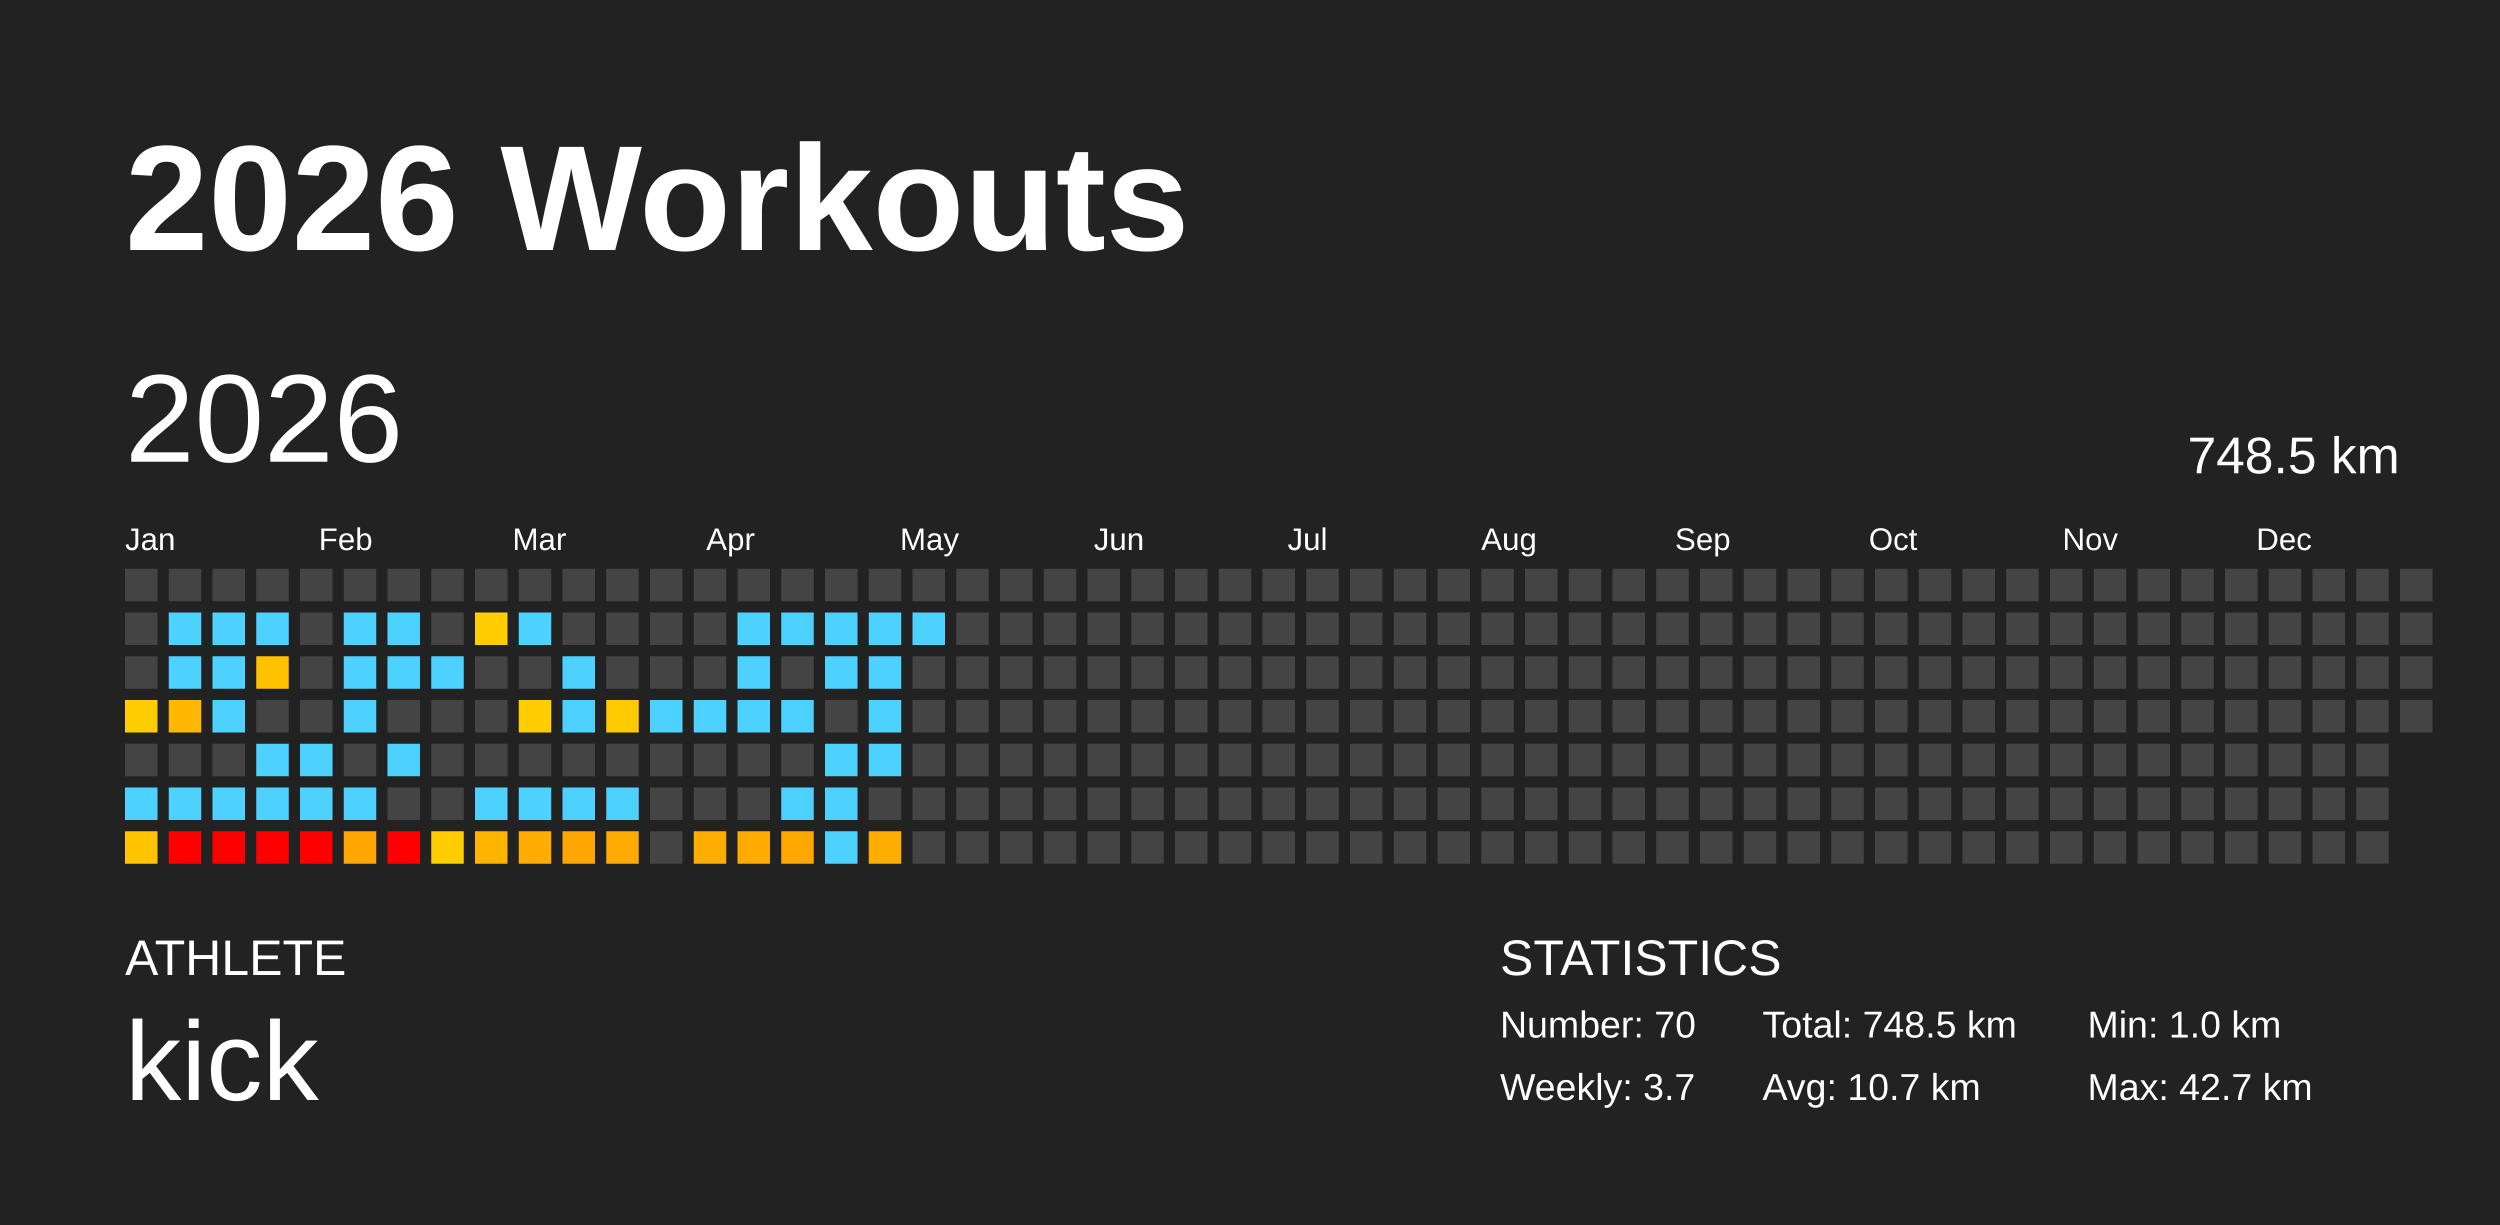
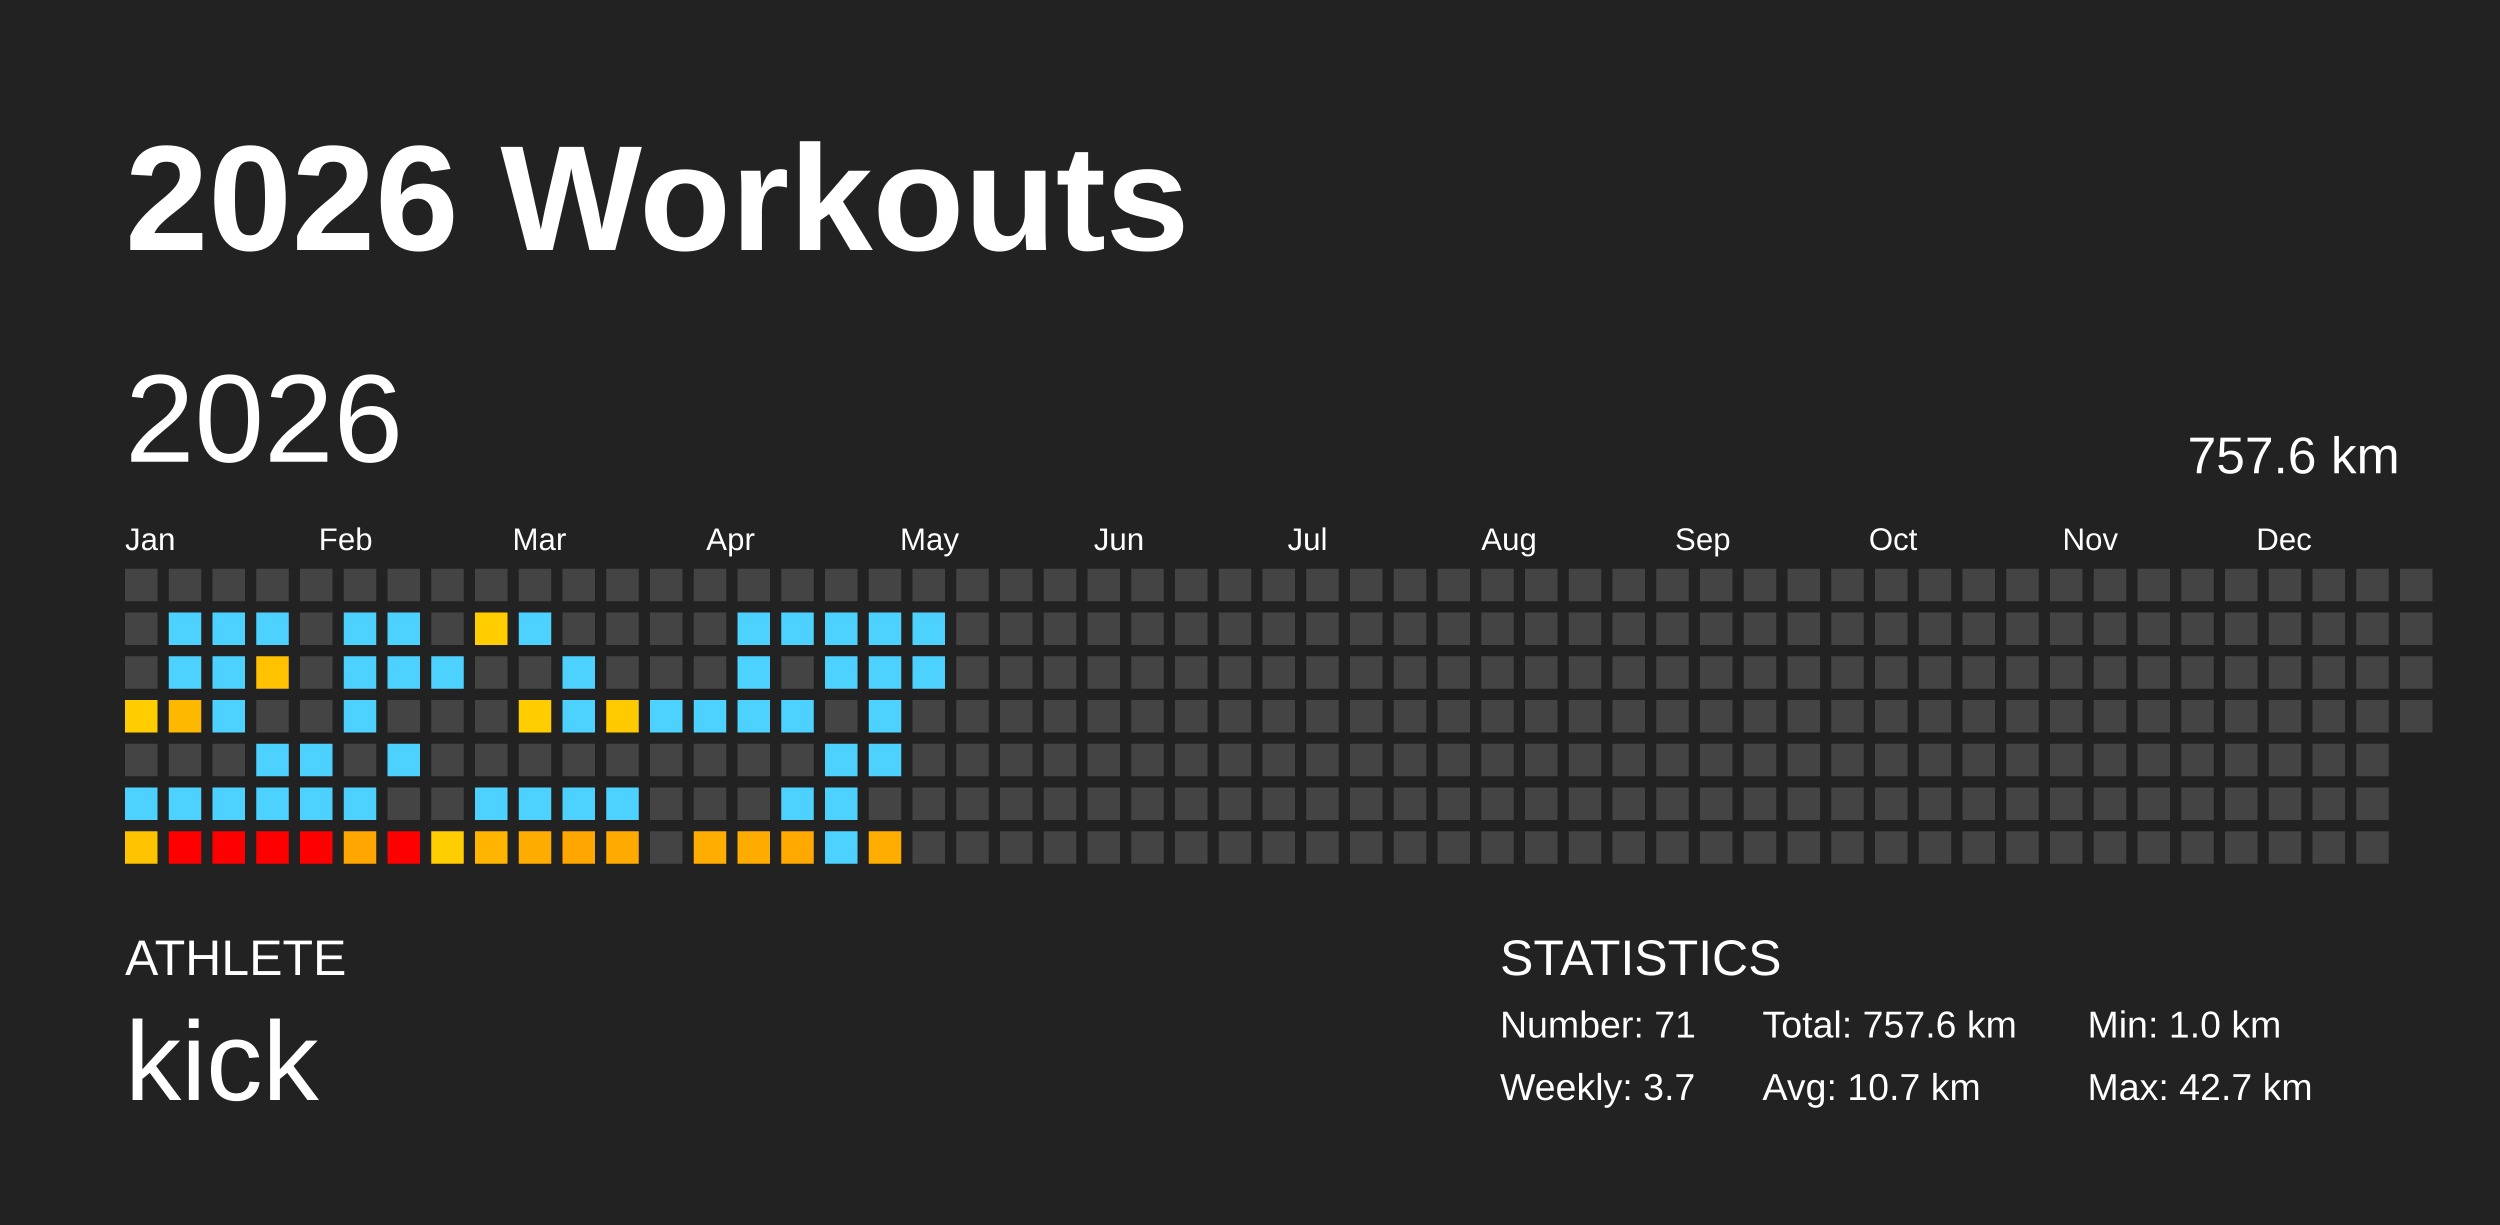
<svg xmlns="http://www.w3.org/2000/svg" baseProfile="full" height="98mm" version="1.1" viewBox="0,0,200,98" width="200mm">
  <defs />
  <rect fill="#222222" height="98" width="200" x="0" y="0" />
  <text fill="#FFFFFF" style="font-size:12px; font-family:Arial; font-weight:bold;" x="10" y="20">2026 Workouts</text>
  <text fill="#FFFFFF" style="font-size:4px; font-family:Arial" x="10" y="78">ATHLETE</text>
  <text fill="#FFFFFF" style="font-size:9px; font-family:Arial" x="10" y="88">kick</text>
  <text fill="#FFFFFF" style="font-size:4px; font-family:Arial" x="120" y="78">STATISTICS</text>
-   <text fill="#FFFFFF" style="font-size:3px; font-family:Arial" x="120" y="83">Number: 70</text>
+   <text fill="#FFFFFF" style="font-size:3px; font-family:Arial" x="120" y="83">Number: 71</text>
  <text fill="#FFFFFF" style="font-size:3px; font-family:Arial" x="120" y="88">Weekly: 3.7</text>
-   <text fill="#FFFFFF" style="font-size:3px; font-family:Arial" x="141" y="83">Total: 748.5 km</text>
+   <text fill="#FFFFFF" style="font-size:3px; font-family:Arial" x="141" y="83">Total: 757.6 km</text>
  <text fill="#FFFFFF" style="font-size:3px; font-family:Arial" x="141" y="88">Avg: 10.7 km</text>
  <text fill="#FFFFFF" style="font-size:3px; font-family:Arial" x="167" y="83">Min: 1.0 km</text>
  <text fill="#FFFFFF" style="font-size:3px; font-family:Arial" x="167" y="88">Max: 42.7 km</text>
  <text dominant-baseline="hanging" fill="#FFFFFF" style="font-size:10.0px; font-family:Arial;" x="10" y="30">2026</text>
-   <text dominant-baseline="hanging" fill="#FFFFFF" style="font-size:4.125px; font-family:Arial;" x="175" y="35">748.5 km</text>
+   <text dominant-baseline="hanging" fill="#FFFFFF" style="font-size:4.125px; font-family:Arial;" x="175" y="35">757.6 km</text>
  <text fill="#FFFFFF" style="font-size:2.5px; font-family:Arial" x="10.0" y="44">Jan</text>
  <text fill="#FFFFFF" style="font-size:2.5px; font-family:Arial" x="25.5" y="44">Feb</text>
  <text fill="#FFFFFF" style="font-size:2.5px; font-family:Arial" x="41.0" y="44">Mar</text>
  <text fill="#FFFFFF" style="font-size:2.5px; font-family:Arial" x="56.5" y="44">Apr</text>
  <text fill="#FFFFFF" style="font-size:2.5px; font-family:Arial" x="72.0" y="44">May</text>
  <text fill="#FFFFFF" style="font-size:2.5px; font-family:Arial" x="87.5" y="44">Jun</text>
  <text fill="#FFFFFF" style="font-size:2.5px; font-family:Arial" x="103.0" y="44">Jul</text>
  <text fill="#FFFFFF" style="font-size:2.5px; font-family:Arial" x="118.5" y="44">Aug</text>
  <text fill="#FFFFFF" style="font-size:2.5px; font-family:Arial" x="134.0" y="44">Sep</text>
  <text fill="#FFFFFF" style="font-size:2.5px; font-family:Arial" x="149.5" y="44">Oct</text>
  <text fill="#FFFFFF" style="font-size:2.5px; font-family:Arial" x="165.0" y="44">Nov</text>
  <text fill="#FFFFFF" style="font-size:2.5px; font-family:Arial" x="180.5" y="44">Dec</text>
  <rect fill="#444444" height="2.6" width="2.6" x="10.0" y="45.5" />
  <rect fill="#444444" height="2.6" width="2.6" x="10.0" y="49.0" />
  <rect fill="#444444" height="2.6" width="2.6" x="10.0" y="52.5" />
  <rect fill="#ffcd00" height="2.6" width="2.6" x="10.0" y="56.0" />
  <rect fill="#444444" height="2.6" width="2.6" x="10.0" y="59.5" />
  <rect fill="#4dd2ff" height="2.6" width="2.6" x="10.0" y="63.0" />
  <rect fill="#ffc300" height="2.6" width="2.6" x="10.0" y="66.5" />
  <rect fill="#444444" height="2.6" width="2.6" x="13.5" y="45.5" />
  <rect fill="#4dd2ff" height="2.6" width="2.6" x="13.5" y="49.0" />
  <rect fill="#4dd2ff" height="2.6" width="2.6" x="13.5" y="52.5" />
  <rect fill="#ffb800" height="2.6" width="2.6" x="13.5" y="56.0" />
  <rect fill="#444444" height="2.6" width="2.6" x="13.5" y="59.5" />
  <rect fill="#4dd2ff" height="2.6" width="2.6" x="13.5" y="63.0" />
  <rect fill="red" height="2.6" width="2.6" x="13.5" y="66.5" />
  <rect fill="#444444" height="2.6" width="2.6" x="17.0" y="45.5" />
  <rect fill="#4dd2ff" height="2.6" width="2.6" x="17.0" y="49.0" />
  <rect fill="#4dd2ff" height="2.6" width="2.6" x="17.0" y="52.5" />
  <rect fill="#4dd2ff" height="2.6" width="2.6" x="17.0" y="56.0" />
  <rect fill="#444444" height="2.6" width="2.6" x="17.0" y="59.5" />
  <rect fill="#4dd2ff" height="2.6" width="2.6" x="17.0" y="63.0" />
  <rect fill="red" height="2.6" width="2.6" x="17.0" y="66.5" />
  <rect fill="#444444" height="2.6" width="2.6" x="20.5" y="45.5" />
  <rect fill="#4dd2ff" height="2.6" width="2.6" x="20.5" y="49.0" />
  <rect fill="#ffc100" height="2.6" width="2.6" x="20.5" y="52.5" />
  <rect fill="#444444" height="2.6" width="2.6" x="20.5" y="56.0" />
  <rect fill="#4dd2ff" height="2.6" width="2.6" x="20.5" y="59.5" />
  <rect fill="#4dd2ff" height="2.6" width="2.6" x="20.5" y="63.0" />
  <rect fill="red" height="2.6" width="2.6" x="20.5" y="66.5" />
  <rect fill="#444444" height="2.6" width="2.6" x="24.0" y="45.5" />
  <rect fill="#444444" height="2.6" width="2.6" x="24.0" y="49.0" />
  <rect fill="#444444" height="2.6" width="2.6" x="24.0" y="52.5" />
  <rect fill="#444444" height="2.6" width="2.6" x="24.0" y="56.0" />
  <rect fill="#4dd2ff" height="2.6" width="2.6" x="24.0" y="59.5" />
  <rect fill="#4dd2ff" height="2.6" width="2.6" x="24.0" y="63.0" />
  <rect fill="red" height="2.6" width="2.6" x="24.0" y="66.5" />
  <rect fill="#444444" height="2.6" width="2.6" x="27.5" y="45.5" />
  <rect fill="#4dd2ff" height="2.6" width="2.6" x="27.5" y="49.0" />
  <rect fill="#4dd2ff" height="2.6" width="2.6" x="27.5" y="52.5" />
  <rect fill="#4dd2ff" height="2.6" width="2.6" x="27.5" y="56.0" />
  <rect fill="#444444" height="2.6" width="2.6" x="27.5" y="59.5" />
  <rect fill="#4dd2ff" height="2.6" width="2.6" x="27.5" y="63.0" />
  <rect fill="#ffa700" height="2.6" width="2.6" x="27.5" y="66.5" />
  <rect fill="#444444" height="2.6" width="2.6" x="31.0" y="45.5" />
  <rect fill="#4dd2ff" height="2.6" width="2.6" x="31.0" y="49.0" />
  <rect fill="#4dd2ff" height="2.6" width="2.6" x="31.0" y="52.5" />
  <rect fill="#444444" height="2.6" width="2.6" x="31.0" y="56.0" />
  <rect fill="#4dd2ff" height="2.6" width="2.6" x="31.0" y="59.5" />
  <rect fill="#444444" height="2.6" width="2.6" x="31.0" y="63.0" />
  <rect fill="red" height="2.6" width="2.6" x="31.0" y="66.5" />
  <rect fill="#444444" height="2.6" width="2.6" x="34.5" y="45.5" />
  <rect fill="#444444" height="2.6" width="2.6" x="34.5" y="49.0" />
  <rect fill="#4dd2ff" height="2.6" width="2.6" x="34.5" y="52.5" />
  <rect fill="#444444" height="2.6" width="2.6" x="34.5" y="56.0" />
  <rect fill="#444444" height="2.6" width="2.6" x="34.5" y="59.5" />
  <rect fill="#444444" height="2.6" width="2.6" x="34.5" y="63.0" />
  <rect fill="#ffcd00" height="2.6" width="2.6" x="34.5" y="66.5" />
  <rect fill="#444444" height="2.6" width="2.6" x="38.0" y="45.5" />
  <rect fill="#ffcd00" height="2.6" width="2.6" x="38.0" y="49.0" />
  <rect fill="#444444" height="2.6" width="2.6" x="38.0" y="52.5" />
  <rect fill="#444444" height="2.6" width="2.6" x="38.0" y="56.0" />
  <rect fill="#444444" height="2.6" width="2.6" x="38.0" y="59.5" />
  <rect fill="#4dd2ff" height="2.6" width="2.6" x="38.0" y="63.0" />
  <rect fill="#ffb500" height="2.6" width="2.6" x="38.0" y="66.5" />
  <rect fill="#444444" height="2.6" width="2.6" x="41.5" y="45.5" />
  <rect fill="#4dd2ff" height="2.6" width="2.6" x="41.5" y="49.0" />
  <rect fill="#444444" height="2.6" width="2.6" x="41.5" y="52.5" />
  <rect fill="#ffcd00" height="2.6" width="2.6" x="41.5" y="56.0" />
  <rect fill="#444444" height="2.6" width="2.6" x="41.5" y="59.5" />
  <rect fill="#4dd2ff" height="2.6" width="2.6" x="41.5" y="63.0" />
  <rect fill="#ffac00" height="2.6" width="2.6" x="41.5" y="66.5" />
  <rect fill="#444444" height="2.6" width="2.6" x="45.0" y="45.5" />
  <rect fill="#444444" height="2.6" width="2.6" x="45.0" y="49.0" />
  <rect fill="#4dd2ff" height="2.6" width="2.6" x="45.0" y="52.5" />
  <rect fill="#4dd2ff" height="2.6" width="2.6" x="45.0" y="56.0" />
  <rect fill="#444444" height="2.6" width="2.6" x="45.0" y="59.5" />
  <rect fill="#4dd2ff" height="2.6" width="2.6" x="45.0" y="63.0" />
  <rect fill="#ffa600" height="2.6" width="2.6" x="45.0" y="66.5" />
  <rect fill="#444444" height="2.6" width="2.6" x="48.5" y="45.5" />
  <rect fill="#444444" height="2.6" width="2.6" x="48.5" y="49.0" />
  <rect fill="#444444" height="2.6" width="2.6" x="48.5" y="52.5" />
  <rect fill="#ffcb00" height="2.6" width="2.6" x="48.5" y="56.0" />
  <rect fill="#444444" height="2.6" width="2.6" x="48.5" y="59.5" />
  <rect fill="#4dd2ff" height="2.6" width="2.6" x="48.5" y="63.0" />
  <rect fill="#ffaa00" height="2.6" width="2.6" x="48.5" y="66.5" />
  <rect fill="#444444" height="2.6" width="2.6" x="52.0" y="45.5" />
  <rect fill="#444444" height="2.6" width="2.6" x="52.0" y="49.0" />
  <rect fill="#444444" height="2.6" width="2.6" x="52.0" y="52.5" />
  <rect fill="#4dd2ff" height="2.6" width="2.6" x="52.0" y="56.0" />
  <rect fill="#444444" height="2.6" width="2.6" x="52.0" y="59.5" />
  <rect fill="#444444" height="2.6" width="2.6" x="52.0" y="63.0" />
  <rect fill="#444444" height="2.6" width="2.6" x="52.0" y="66.5" />
  <rect fill="#444444" height="2.6" width="2.6" x="55.5" y="45.5" />
  <rect fill="#444444" height="2.6" width="2.6" x="55.5" y="49.0" />
  <rect fill="#444444" height="2.6" width="2.6" x="55.5" y="52.5" />
  <rect fill="#4dd2ff" height="2.6" width="2.6" x="55.5" y="56.0" />
  <rect fill="#444444" height="2.6" width="2.6" x="55.5" y="59.5" />
  <rect fill="#444444" height="2.6" width="2.6" x="55.5" y="63.0" />
  <rect fill="#ffad00" height="2.6" width="2.6" x="55.5" y="66.5" />
  <rect fill="#444444" height="2.6" width="2.6" x="59.0" y="45.5" />
  <rect fill="#4dd2ff" height="2.6" width="2.6" x="59.0" y="49.0" />
  <rect fill="#4dd2ff" height="2.6" width="2.6" x="59.0" y="52.5" />
  <rect fill="#4dd2ff" height="2.6" width="2.6" x="59.0" y="56.0" />
  <rect fill="#444444" height="2.6" width="2.6" x="59.0" y="59.5" />
  <rect fill="#444444" height="2.6" width="2.6" x="59.0" y="63.0" />
  <rect fill="#ffab00" height="2.6" width="2.6" x="59.0" y="66.5" />
  <rect fill="#444444" height="2.6" width="2.6" x="62.5" y="45.5" />
  <rect fill="#4dd2ff" height="2.6" width="2.6" x="62.5" y="49.0" />
  <rect fill="#444444" height="2.6" width="2.6" x="62.5" y="52.5" />
  <rect fill="#4dd2ff" height="2.6" width="2.6" x="62.5" y="56.0" />
  <rect fill="#444444" height="2.6" width="2.6" x="62.5" y="59.5" />
  <rect fill="#4dd2ff" height="2.6" width="2.6" x="62.5" y="63.0" />
  <rect fill="#ffa900" height="2.6" width="2.6" x="62.5" y="66.5" />
  <rect fill="#444444" height="2.6" width="2.6" x="66.0" y="45.5" />
  <rect fill="#4dd2ff" height="2.6" width="2.6" x="66.0" y="49.0" />
  <rect fill="#4dd2ff" height="2.6" width="2.6" x="66.0" y="52.5" />
  <rect fill="#444444" height="2.6" width="2.6" x="66.0" y="56.0" />
  <rect fill="#4dd2ff" height="2.6" width="2.6" x="66.0" y="59.5" />
  <rect fill="#4dd2ff" height="2.6" width="2.6" x="66.0" y="63.0" />
  <rect fill="#4dd2ff" height="2.6" width="2.6" x="66.0" y="66.5" />
  <rect fill="#444444" height="2.6" width="2.6" x="69.5" y="45.5" />
  <rect fill="#4dd2ff" height="2.6" width="2.6" x="69.5" y="49.0" />
  <rect fill="#4dd2ff" height="2.6" width="2.6" x="69.5" y="52.5" />
  <rect fill="#4dd2ff" height="2.6" width="2.6" x="69.5" y="56.0" />
  <rect fill="#4dd2ff" height="2.6" width="2.6" x="69.5" y="59.5" />
  <rect fill="#444444" height="2.6" width="2.6" x="69.5" y="63.0" />
  <rect fill="#ffae00" height="2.6" width="2.6" x="69.5" y="66.5" />
  <rect fill="#444444" height="2.6" width="2.6" x="73.0" y="45.5" />
  <rect fill="#4dd2ff" height="2.6" width="2.6" x="73.0" y="49.0" />
-   <rect fill="#444444" height="2.6" width="2.6" x="73.0" y="52.5" />
+   <rect fill="#4dd2ff" height="2.6" width="2.6" x="73.0" y="52.5" />
  <rect fill="#444444" height="2.6" width="2.6" x="73.0" y="56.0" />
  <rect fill="#444444" height="2.6" width="2.6" x="73.0" y="59.5" />
  <rect fill="#444444" height="2.6" width="2.6" x="73.0" y="63.0" />
  <rect fill="#444444" height="2.6" width="2.6" x="73.0" y="66.5" />
  <rect fill="#444444" height="2.6" width="2.6" x="76.5" y="45.5" />
  <rect fill="#444444" height="2.6" width="2.6" x="76.5" y="49.0" />
  <rect fill="#444444" height="2.6" width="2.6" x="76.5" y="52.5" />
  <rect fill="#444444" height="2.6" width="2.6" x="76.5" y="56.0" />
  <rect fill="#444444" height="2.6" width="2.6" x="76.5" y="59.5" />
  <rect fill="#444444" height="2.6" width="2.6" x="76.5" y="63.0" />
  <rect fill="#444444" height="2.6" width="2.6" x="76.5" y="66.5" />
  <rect fill="#444444" height="2.6" width="2.6" x="80.0" y="45.5" />
  <rect fill="#444444" height="2.6" width="2.6" x="80.0" y="49.0" />
  <rect fill="#444444" height="2.6" width="2.6" x="80.0" y="52.5" />
  <rect fill="#444444" height="2.6" width="2.6" x="80.0" y="56.0" />
  <rect fill="#444444" height="2.6" width="2.6" x="80.0" y="59.5" />
  <rect fill="#444444" height="2.6" width="2.6" x="80.0" y="63.0" />
  <rect fill="#444444" height="2.6" width="2.6" x="80.0" y="66.5" />
  <rect fill="#444444" height="2.6" width="2.6" x="83.5" y="45.5" />
  <rect fill="#444444" height="2.6" width="2.6" x="83.5" y="49.0" />
  <rect fill="#444444" height="2.6" width="2.6" x="83.5" y="52.5" />
  <rect fill="#444444" height="2.6" width="2.6" x="83.5" y="56.0" />
  <rect fill="#444444" height="2.6" width="2.6" x="83.5" y="59.5" />
  <rect fill="#444444" height="2.6" width="2.6" x="83.5" y="63.0" />
  <rect fill="#444444" height="2.6" width="2.6" x="83.5" y="66.5" />
  <rect fill="#444444" height="2.6" width="2.6" x="87.0" y="45.5" />
  <rect fill="#444444" height="2.6" width="2.6" x="87.0" y="49.0" />
  <rect fill="#444444" height="2.6" width="2.6" x="87.0" y="52.5" />
  <rect fill="#444444" height="2.6" width="2.6" x="87.0" y="56.0" />
  <rect fill="#444444" height="2.6" width="2.6" x="87.0" y="59.5" />
  <rect fill="#444444" height="2.6" width="2.6" x="87.0" y="63.0" />
  <rect fill="#444444" height="2.6" width="2.6" x="87.0" y="66.5" />
  <rect fill="#444444" height="2.6" width="2.6" x="90.5" y="45.5" />
  <rect fill="#444444" height="2.6" width="2.6" x="90.5" y="49.0" />
  <rect fill="#444444" height="2.6" width="2.6" x="90.5" y="52.5" />
  <rect fill="#444444" height="2.6" width="2.6" x="90.5" y="56.0" />
  <rect fill="#444444" height="2.6" width="2.6" x="90.5" y="59.5" />
  <rect fill="#444444" height="2.6" width="2.6" x="90.5" y="63.0" />
  <rect fill="#444444" height="2.6" width="2.6" x="90.5" y="66.5" />
  <rect fill="#444444" height="2.6" width="2.6" x="94.0" y="45.5" />
  <rect fill="#444444" height="2.6" width="2.6" x="94.0" y="49.0" />
  <rect fill="#444444" height="2.6" width="2.6" x="94.0" y="52.5" />
  <rect fill="#444444" height="2.6" width="2.6" x="94.0" y="56.0" />
  <rect fill="#444444" height="2.6" width="2.6" x="94.0" y="59.5" />
  <rect fill="#444444" height="2.6" width="2.6" x="94.0" y="63.0" />
  <rect fill="#444444" height="2.6" width="2.6" x="94.0" y="66.5" />
  <rect fill="#444444" height="2.6" width="2.6" x="97.5" y="45.5" />
  <rect fill="#444444" height="2.6" width="2.6" x="97.5" y="49.0" />
  <rect fill="#444444" height="2.6" width="2.6" x="97.5" y="52.5" />
  <rect fill="#444444" height="2.6" width="2.6" x="97.5" y="56.0" />
  <rect fill="#444444" height="2.6" width="2.6" x="97.5" y="59.5" />
  <rect fill="#444444" height="2.6" width="2.6" x="97.5" y="63.0" />
  <rect fill="#444444" height="2.6" width="2.6" x="97.5" y="66.5" />
  <rect fill="#444444" height="2.6" width="2.6" x="101.0" y="45.5" />
  <rect fill="#444444" height="2.6" width="2.6" x="101.0" y="49.0" />
  <rect fill="#444444" height="2.6" width="2.6" x="101.0" y="52.5" />
  <rect fill="#444444" height="2.6" width="2.6" x="101.0" y="56.0" />
  <rect fill="#444444" height="2.6" width="2.6" x="101.0" y="59.5" />
  <rect fill="#444444" height="2.6" width="2.6" x="101.0" y="63.0" />
  <rect fill="#444444" height="2.6" width="2.6" x="101.0" y="66.5" />
  <rect fill="#444444" height="2.6" width="2.6" x="104.5" y="45.5" />
  <rect fill="#444444" height="2.6" width="2.6" x="104.5" y="49.0" />
  <rect fill="#444444" height="2.6" width="2.6" x="104.5" y="52.5" />
  <rect fill="#444444" height="2.6" width="2.6" x="104.5" y="56.0" />
  <rect fill="#444444" height="2.6" width="2.6" x="104.5" y="59.5" />
  <rect fill="#444444" height="2.6" width="2.6" x="104.5" y="63.0" />
  <rect fill="#444444" height="2.6" width="2.6" x="104.5" y="66.5" />
  <rect fill="#444444" height="2.6" width="2.6" x="108.0" y="45.5" />
  <rect fill="#444444" height="2.6" width="2.6" x="108.0" y="49.0" />
  <rect fill="#444444" height="2.6" width="2.6" x="108.0" y="52.5" />
  <rect fill="#444444" height="2.6" width="2.6" x="108.0" y="56.0" />
  <rect fill="#444444" height="2.6" width="2.6" x="108.0" y="59.5" />
  <rect fill="#444444" height="2.6" width="2.6" x="108.0" y="63.0" />
  <rect fill="#444444" height="2.6" width="2.6" x="108.0" y="66.5" />
  <rect fill="#444444" height="2.6" width="2.6" x="111.5" y="45.5" />
  <rect fill="#444444" height="2.6" width="2.6" x="111.5" y="49.0" />
  <rect fill="#444444" height="2.6" width="2.6" x="111.5" y="52.5" />
  <rect fill="#444444" height="2.6" width="2.6" x="111.5" y="56.0" />
  <rect fill="#444444" height="2.6" width="2.6" x="111.5" y="59.5" />
  <rect fill="#444444" height="2.6" width="2.6" x="111.5" y="63.0" />
  <rect fill="#444444" height="2.6" width="2.6" x="111.5" y="66.5" />
  <rect fill="#444444" height="2.6" width="2.6" x="115.0" y="45.5" />
  <rect fill="#444444" height="2.6" width="2.6" x="115.0" y="49.0" />
  <rect fill="#444444" height="2.6" width="2.6" x="115.0" y="52.5" />
  <rect fill="#444444" height="2.6" width="2.6" x="115.0" y="56.0" />
  <rect fill="#444444" height="2.6" width="2.6" x="115.0" y="59.5" />
  <rect fill="#444444" height="2.6" width="2.6" x="115.0" y="63.0" />
  <rect fill="#444444" height="2.6" width="2.6" x="115.0" y="66.5" />
  <rect fill="#444444" height="2.6" width="2.6" x="118.5" y="45.5" />
  <rect fill="#444444" height="2.6" width="2.6" x="118.5" y="49.0" />
  <rect fill="#444444" height="2.6" width="2.6" x="118.5" y="52.5" />
  <rect fill="#444444" height="2.6" width="2.6" x="118.5" y="56.0" />
  <rect fill="#444444" height="2.6" width="2.6" x="118.5" y="59.5" />
  <rect fill="#444444" height="2.6" width="2.6" x="118.5" y="63.0" />
  <rect fill="#444444" height="2.6" width="2.6" x="118.5" y="66.5" />
  <rect fill="#444444" height="2.6" width="2.6" x="122.0" y="45.5" />
  <rect fill="#444444" height="2.6" width="2.6" x="122.0" y="49.0" />
  <rect fill="#444444" height="2.6" width="2.6" x="122.0" y="52.5" />
  <rect fill="#444444" height="2.6" width="2.6" x="122.0" y="56.0" />
  <rect fill="#444444" height="2.6" width="2.6" x="122.0" y="59.5" />
  <rect fill="#444444" height="2.6" width="2.6" x="122.0" y="63.0" />
  <rect fill="#444444" height="2.6" width="2.6" x="122.0" y="66.5" />
  <rect fill="#444444" height="2.6" width="2.6" x="125.5" y="45.5" />
  <rect fill="#444444" height="2.6" width="2.6" x="125.5" y="49.0" />
  <rect fill="#444444" height="2.6" width="2.6" x="125.5" y="52.5" />
  <rect fill="#444444" height="2.6" width="2.6" x="125.5" y="56.0" />
  <rect fill="#444444" height="2.6" width="2.6" x="125.5" y="59.5" />
  <rect fill="#444444" height="2.6" width="2.6" x="125.5" y="63.0" />
  <rect fill="#444444" height="2.6" width="2.6" x="125.5" y="66.5" />
  <rect fill="#444444" height="2.6" width="2.6" x="129.0" y="45.5" />
  <rect fill="#444444" height="2.6" width="2.6" x="129.0" y="49.0" />
  <rect fill="#444444" height="2.6" width="2.6" x="129.0" y="52.5" />
  <rect fill="#444444" height="2.6" width="2.6" x="129.0" y="56.0" />
  <rect fill="#444444" height="2.6" width="2.6" x="129.0" y="59.5" />
  <rect fill="#444444" height="2.6" width="2.6" x="129.0" y="63.0" />
  <rect fill="#444444" height="2.6" width="2.6" x="129.0" y="66.5" />
  <rect fill="#444444" height="2.6" width="2.6" x="132.5" y="45.5" />
  <rect fill="#444444" height="2.6" width="2.6" x="132.5" y="49.0" />
  <rect fill="#444444" height="2.6" width="2.6" x="132.5" y="52.5" />
  <rect fill="#444444" height="2.6" width="2.6" x="132.5" y="56.0" />
  <rect fill="#444444" height="2.6" width="2.6" x="132.5" y="59.5" />
  <rect fill="#444444" height="2.6" width="2.6" x="132.5" y="63.0" />
  <rect fill="#444444" height="2.6" width="2.6" x="132.5" y="66.5" />
  <rect fill="#444444" height="2.6" width="2.6" x="136.0" y="45.5" />
  <rect fill="#444444" height="2.6" width="2.6" x="136.0" y="49.0" />
  <rect fill="#444444" height="2.6" width="2.6" x="136.0" y="52.5" />
  <rect fill="#444444" height="2.6" width="2.6" x="136.0" y="56.0" />
  <rect fill="#444444" height="2.6" width="2.6" x="136.0" y="59.5" />
  <rect fill="#444444" height="2.6" width="2.6" x="136.0" y="63.0" />
  <rect fill="#444444" height="2.6" width="2.6" x="136.0" y="66.5" />
  <rect fill="#444444" height="2.6" width="2.6" x="139.5" y="45.5" />
  <rect fill="#444444" height="2.6" width="2.6" x="139.5" y="49.0" />
  <rect fill="#444444" height="2.6" width="2.6" x="139.5" y="52.5" />
  <rect fill="#444444" height="2.6" width="2.6" x="139.5" y="56.0" />
  <rect fill="#444444" height="2.6" width="2.6" x="139.5" y="59.5" />
  <rect fill="#444444" height="2.6" width="2.6" x="139.5" y="63.0" />
  <rect fill="#444444" height="2.6" width="2.6" x="139.5" y="66.5" />
  <rect fill="#444444" height="2.6" width="2.6" x="143.0" y="45.5" />
  <rect fill="#444444" height="2.6" width="2.6" x="143.0" y="49.0" />
  <rect fill="#444444" height="2.6" width="2.6" x="143.0" y="52.5" />
  <rect fill="#444444" height="2.6" width="2.6" x="143.0" y="56.0" />
  <rect fill="#444444" height="2.6" width="2.6" x="143.0" y="59.5" />
  <rect fill="#444444" height="2.6" width="2.6" x="143.0" y="63.0" />
  <rect fill="#444444" height="2.6" width="2.6" x="143.0" y="66.5" />
  <rect fill="#444444" height="2.6" width="2.6" x="146.5" y="45.5" />
  <rect fill="#444444" height="2.6" width="2.6" x="146.5" y="49.0" />
  <rect fill="#444444" height="2.6" width="2.6" x="146.5" y="52.5" />
  <rect fill="#444444" height="2.6" width="2.6" x="146.5" y="56.0" />
  <rect fill="#444444" height="2.6" width="2.6" x="146.5" y="59.5" />
  <rect fill="#444444" height="2.6" width="2.6" x="146.5" y="63.0" />
  <rect fill="#444444" height="2.6" width="2.6" x="146.5" y="66.5" />
  <rect fill="#444444" height="2.6" width="2.6" x="150.0" y="45.5" />
  <rect fill="#444444" height="2.6" width="2.6" x="150.0" y="49.0" />
  <rect fill="#444444" height="2.6" width="2.6" x="150.0" y="52.5" />
  <rect fill="#444444" height="2.6" width="2.6" x="150.0" y="56.0" />
  <rect fill="#444444" height="2.6" width="2.6" x="150.0" y="59.5" />
  <rect fill="#444444" height="2.6" width="2.6" x="150.0" y="63.0" />
  <rect fill="#444444" height="2.6" width="2.6" x="150.0" y="66.5" />
  <rect fill="#444444" height="2.6" width="2.6" x="153.5" y="45.5" />
  <rect fill="#444444" height="2.6" width="2.6" x="153.5" y="49.0" />
  <rect fill="#444444" height="2.6" width="2.6" x="153.5" y="52.5" />
  <rect fill="#444444" height="2.6" width="2.6" x="153.5" y="56.0" />
  <rect fill="#444444" height="2.6" width="2.6" x="153.5" y="59.5" />
  <rect fill="#444444" height="2.6" width="2.6" x="153.5" y="63.0" />
  <rect fill="#444444" height="2.6" width="2.6" x="153.5" y="66.5" />
  <rect fill="#444444" height="2.6" width="2.6" x="157.0" y="45.5" />
  <rect fill="#444444" height="2.6" width="2.6" x="157.0" y="49.0" />
  <rect fill="#444444" height="2.6" width="2.6" x="157.0" y="52.5" />
  <rect fill="#444444" height="2.6" width="2.6" x="157.0" y="56.0" />
  <rect fill="#444444" height="2.6" width="2.6" x="157.0" y="59.5" />
  <rect fill="#444444" height="2.6" width="2.6" x="157.0" y="63.0" />
  <rect fill="#444444" height="2.6" width="2.6" x="157.0" y="66.5" />
  <rect fill="#444444" height="2.6" width="2.6" x="160.5" y="45.5" />
  <rect fill="#444444" height="2.6" width="2.6" x="160.5" y="49.0" />
  <rect fill="#444444" height="2.6" width="2.6" x="160.5" y="52.5" />
  <rect fill="#444444" height="2.6" width="2.6" x="160.5" y="56.0" />
  <rect fill="#444444" height="2.6" width="2.6" x="160.5" y="59.5" />
  <rect fill="#444444" height="2.6" width="2.6" x="160.5" y="63.0" />
  <rect fill="#444444" height="2.6" width="2.6" x="160.5" y="66.5" />
  <rect fill="#444444" height="2.6" width="2.6" x="164.0" y="45.5" />
  <rect fill="#444444" height="2.6" width="2.6" x="164.0" y="49.0" />
  <rect fill="#444444" height="2.6" width="2.6" x="164.0" y="52.5" />
  <rect fill="#444444" height="2.6" width="2.6" x="164.0" y="56.0" />
  <rect fill="#444444" height="2.6" width="2.6" x="164.0" y="59.5" />
  <rect fill="#444444" height="2.6" width="2.6" x="164.0" y="63.0" />
  <rect fill="#444444" height="2.6" width="2.6" x="164.0" y="66.5" />
  <rect fill="#444444" height="2.6" width="2.6" x="167.5" y="45.5" />
  <rect fill="#444444" height="2.6" width="2.6" x="167.5" y="49.0" />
  <rect fill="#444444" height="2.6" width="2.6" x="167.5" y="52.5" />
  <rect fill="#444444" height="2.6" width="2.6" x="167.5" y="56.0" />
  <rect fill="#444444" height="2.6" width="2.6" x="167.5" y="59.5" />
  <rect fill="#444444" height="2.6" width="2.6" x="167.5" y="63.0" />
  <rect fill="#444444" height="2.6" width="2.6" x="167.5" y="66.5" />
  <rect fill="#444444" height="2.6" width="2.6" x="171.0" y="45.5" />
  <rect fill="#444444" height="2.6" width="2.6" x="171.0" y="49.0" />
  <rect fill="#444444" height="2.6" width="2.6" x="171.0" y="52.5" />
  <rect fill="#444444" height="2.6" width="2.6" x="171.0" y="56.0" />
  <rect fill="#444444" height="2.6" width="2.6" x="171.0" y="59.5" />
  <rect fill="#444444" height="2.6" width="2.6" x="171.0" y="63.0" />
  <rect fill="#444444" height="2.6" width="2.6" x="171.0" y="66.5" />
  <rect fill="#444444" height="2.6" width="2.6" x="174.5" y="45.5" />
  <rect fill="#444444" height="2.6" width="2.6" x="174.5" y="49.0" />
  <rect fill="#444444" height="2.6" width="2.6" x="174.5" y="52.5" />
  <rect fill="#444444" height="2.6" width="2.6" x="174.5" y="56.0" />
  <rect fill="#444444" height="2.6" width="2.6" x="174.5" y="59.5" />
  <rect fill="#444444" height="2.6" width="2.6" x="174.5" y="63.0" />
  <rect fill="#444444" height="2.6" width="2.6" x="174.5" y="66.5" />
  <rect fill="#444444" height="2.6" width="2.6" x="178.0" y="45.5" />
  <rect fill="#444444" height="2.6" width="2.6" x="178.0" y="49.0" />
  <rect fill="#444444" height="2.6" width="2.6" x="178.0" y="52.5" />
  <rect fill="#444444" height="2.6" width="2.6" x="178.0" y="56.0" />
  <rect fill="#444444" height="2.6" width="2.6" x="178.0" y="59.5" />
  <rect fill="#444444" height="2.6" width="2.6" x="178.0" y="63.0" />
  <rect fill="#444444" height="2.6" width="2.6" x="178.0" y="66.5" />
  <rect fill="#444444" height="2.6" width="2.6" x="181.5" y="45.5" />
  <rect fill="#444444" height="2.6" width="2.6" x="181.5" y="49.0" />
  <rect fill="#444444" height="2.6" width="2.6" x="181.5" y="52.5" />
  <rect fill="#444444" height="2.6" width="2.6" x="181.5" y="56.0" />
  <rect fill="#444444" height="2.6" width="2.6" x="181.5" y="59.5" />
  <rect fill="#444444" height="2.6" width="2.6" x="181.5" y="63.0" />
  <rect fill="#444444" height="2.6" width="2.6" x="181.5" y="66.5" />
  <rect fill="#444444" height="2.6" width="2.6" x="185.0" y="45.5" />
  <rect fill="#444444" height="2.6" width="2.6" x="185.0" y="49.0" />
  <rect fill="#444444" height="2.6" width="2.6" x="185.0" y="52.5" />
  <rect fill="#444444" height="2.6" width="2.6" x="185.0" y="56.0" />
  <rect fill="#444444" height="2.6" width="2.6" x="185.0" y="59.5" />
  <rect fill="#444444" height="2.6" width="2.6" x="185.0" y="63.0" />
  <rect fill="#444444" height="2.6" width="2.6" x="185.0" y="66.5" />
  <rect fill="#444444" height="2.6" width="2.6" x="188.5" y="45.5" />
  <rect fill="#444444" height="2.6" width="2.6" x="188.5" y="49.0" />
  <rect fill="#444444" height="2.6" width="2.6" x="188.5" y="52.5" />
  <rect fill="#444444" height="2.6" width="2.6" x="188.5" y="56.0" />
  <rect fill="#444444" height="2.6" width="2.6" x="188.5" y="59.5" />
  <rect fill="#444444" height="2.6" width="2.6" x="188.5" y="63.0" />
  <rect fill="#444444" height="2.6" width="2.6" x="188.5" y="66.5" />
  <rect fill="#444444" height="2.6" width="2.6" x="192.0" y="45.5" />
  <rect fill="#444444" height="2.6" width="2.6" x="192.0" y="49.0" />
  <rect fill="#444444" height="2.6" width="2.6" x="192.0" y="52.5" />
  <rect fill="#444444" height="2.6" width="2.6" x="192.0" y="56.0" />
</svg>
